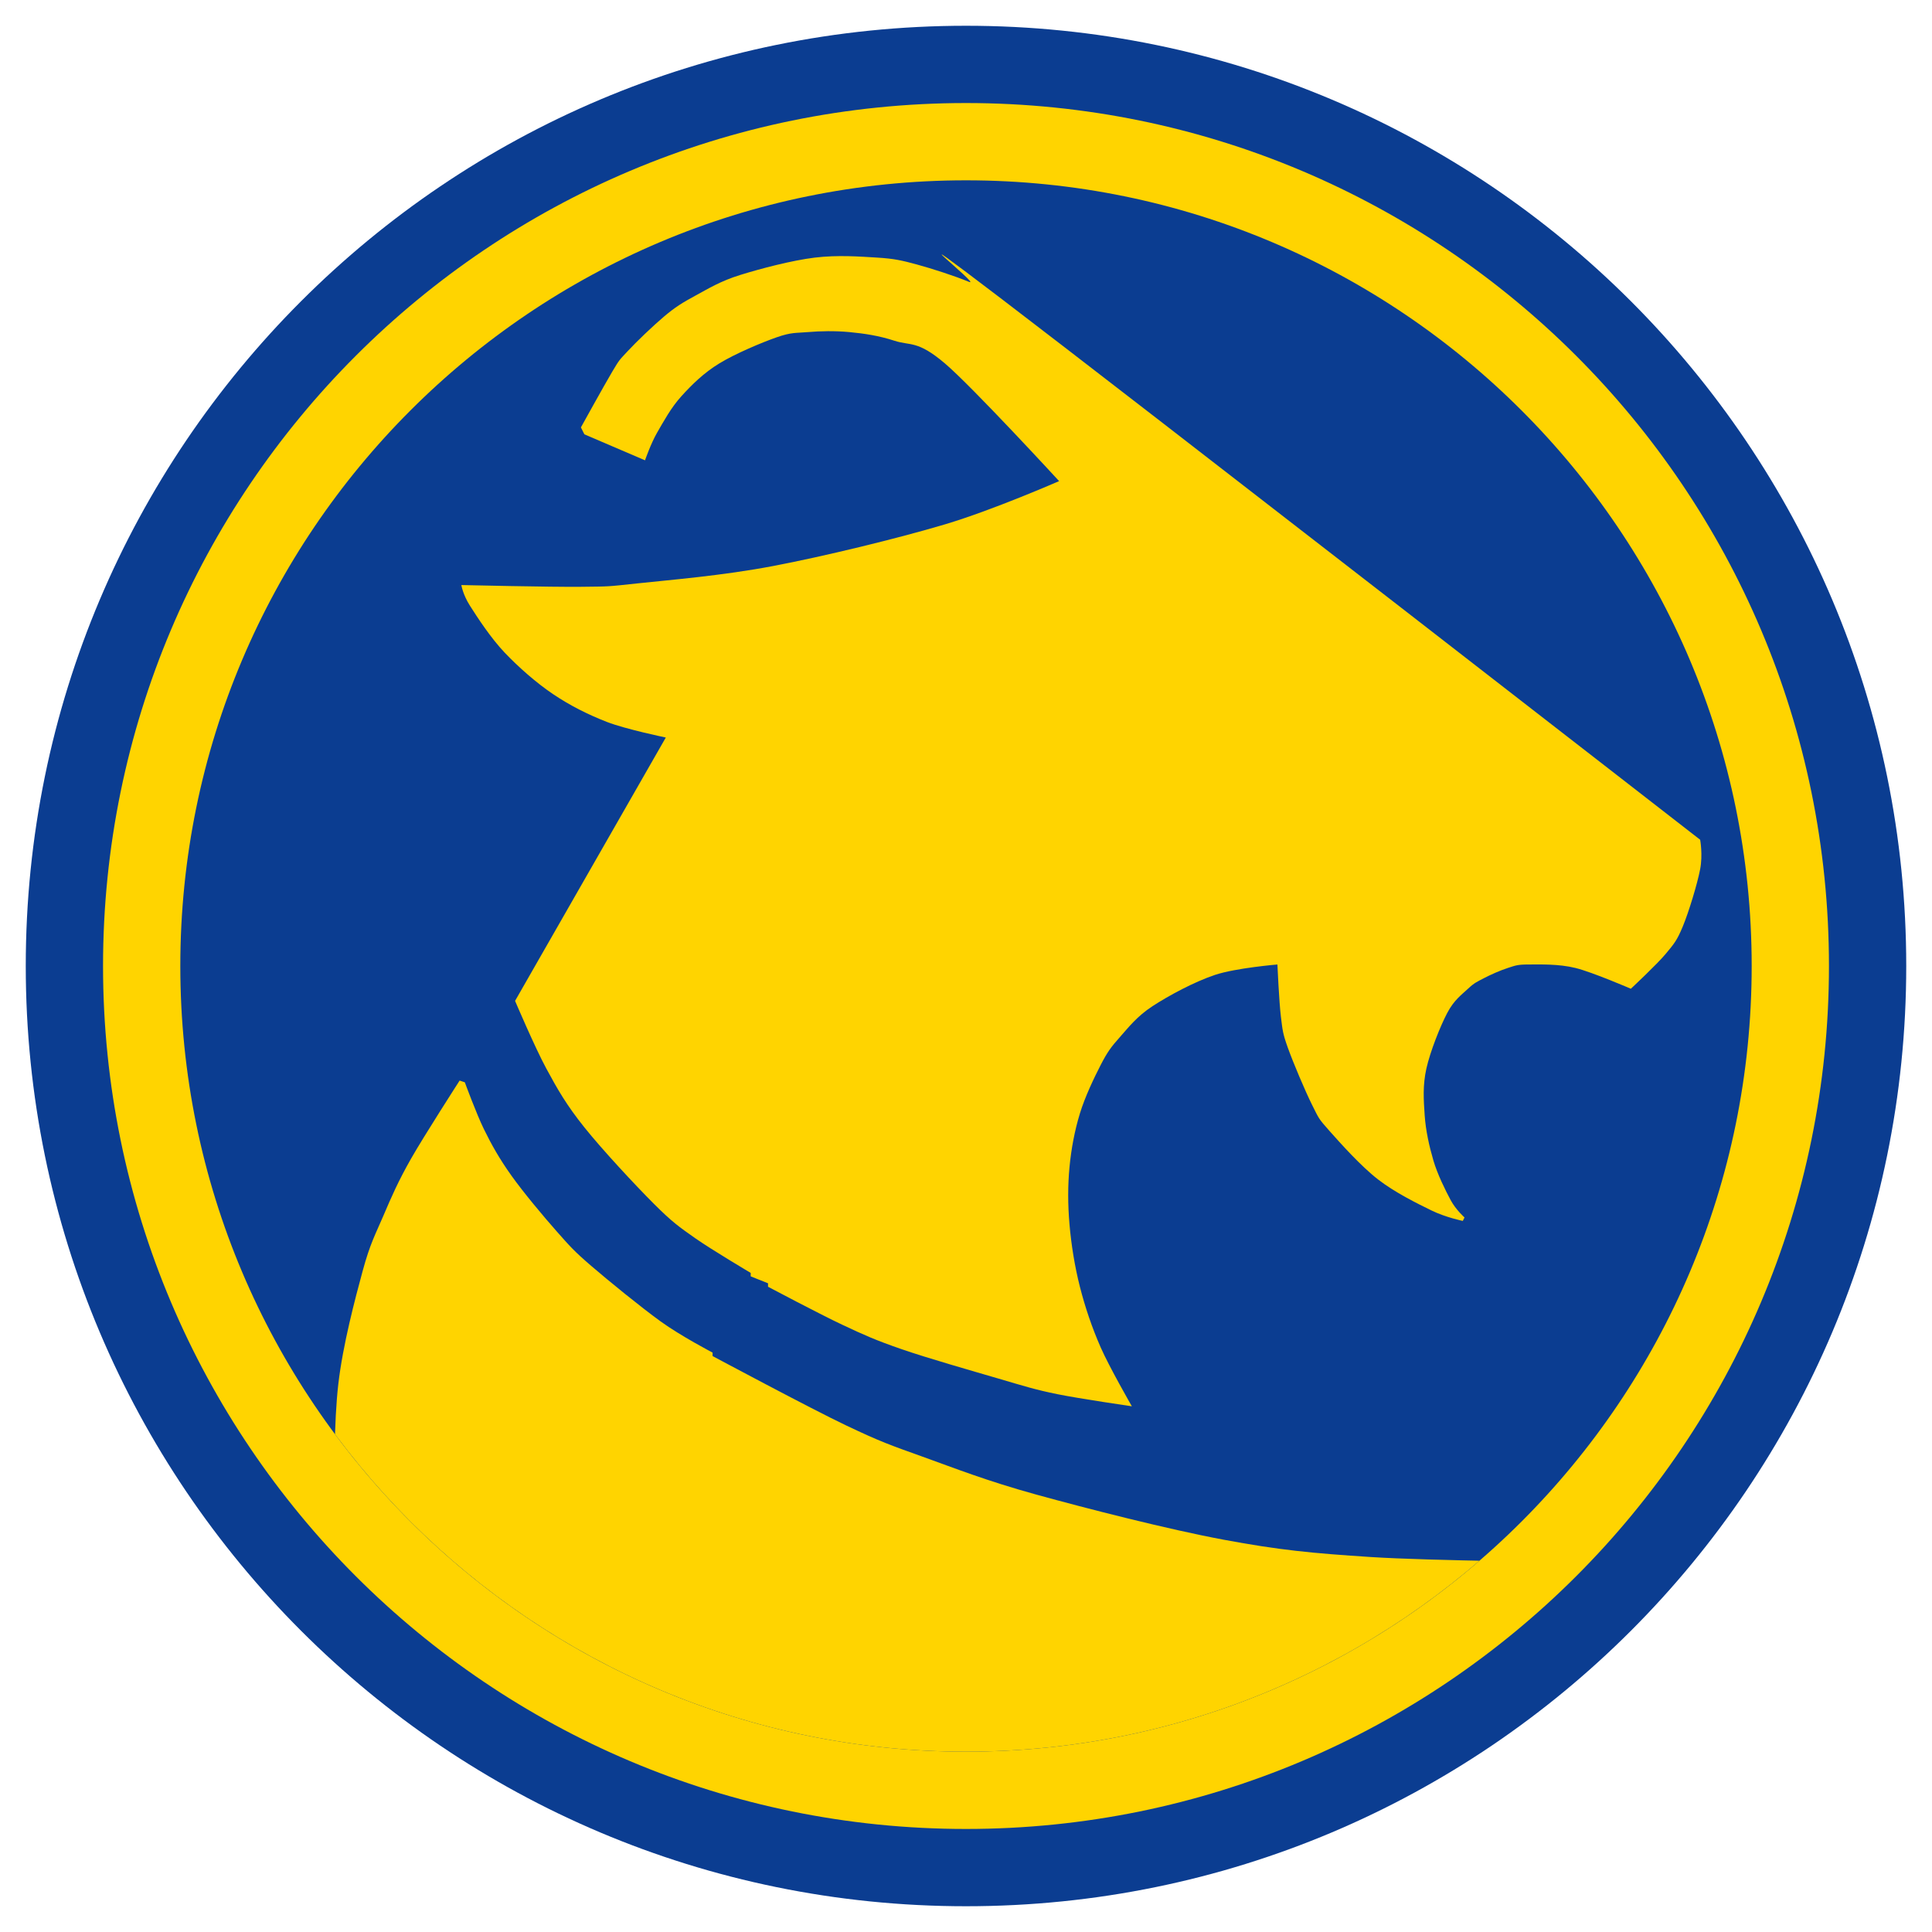
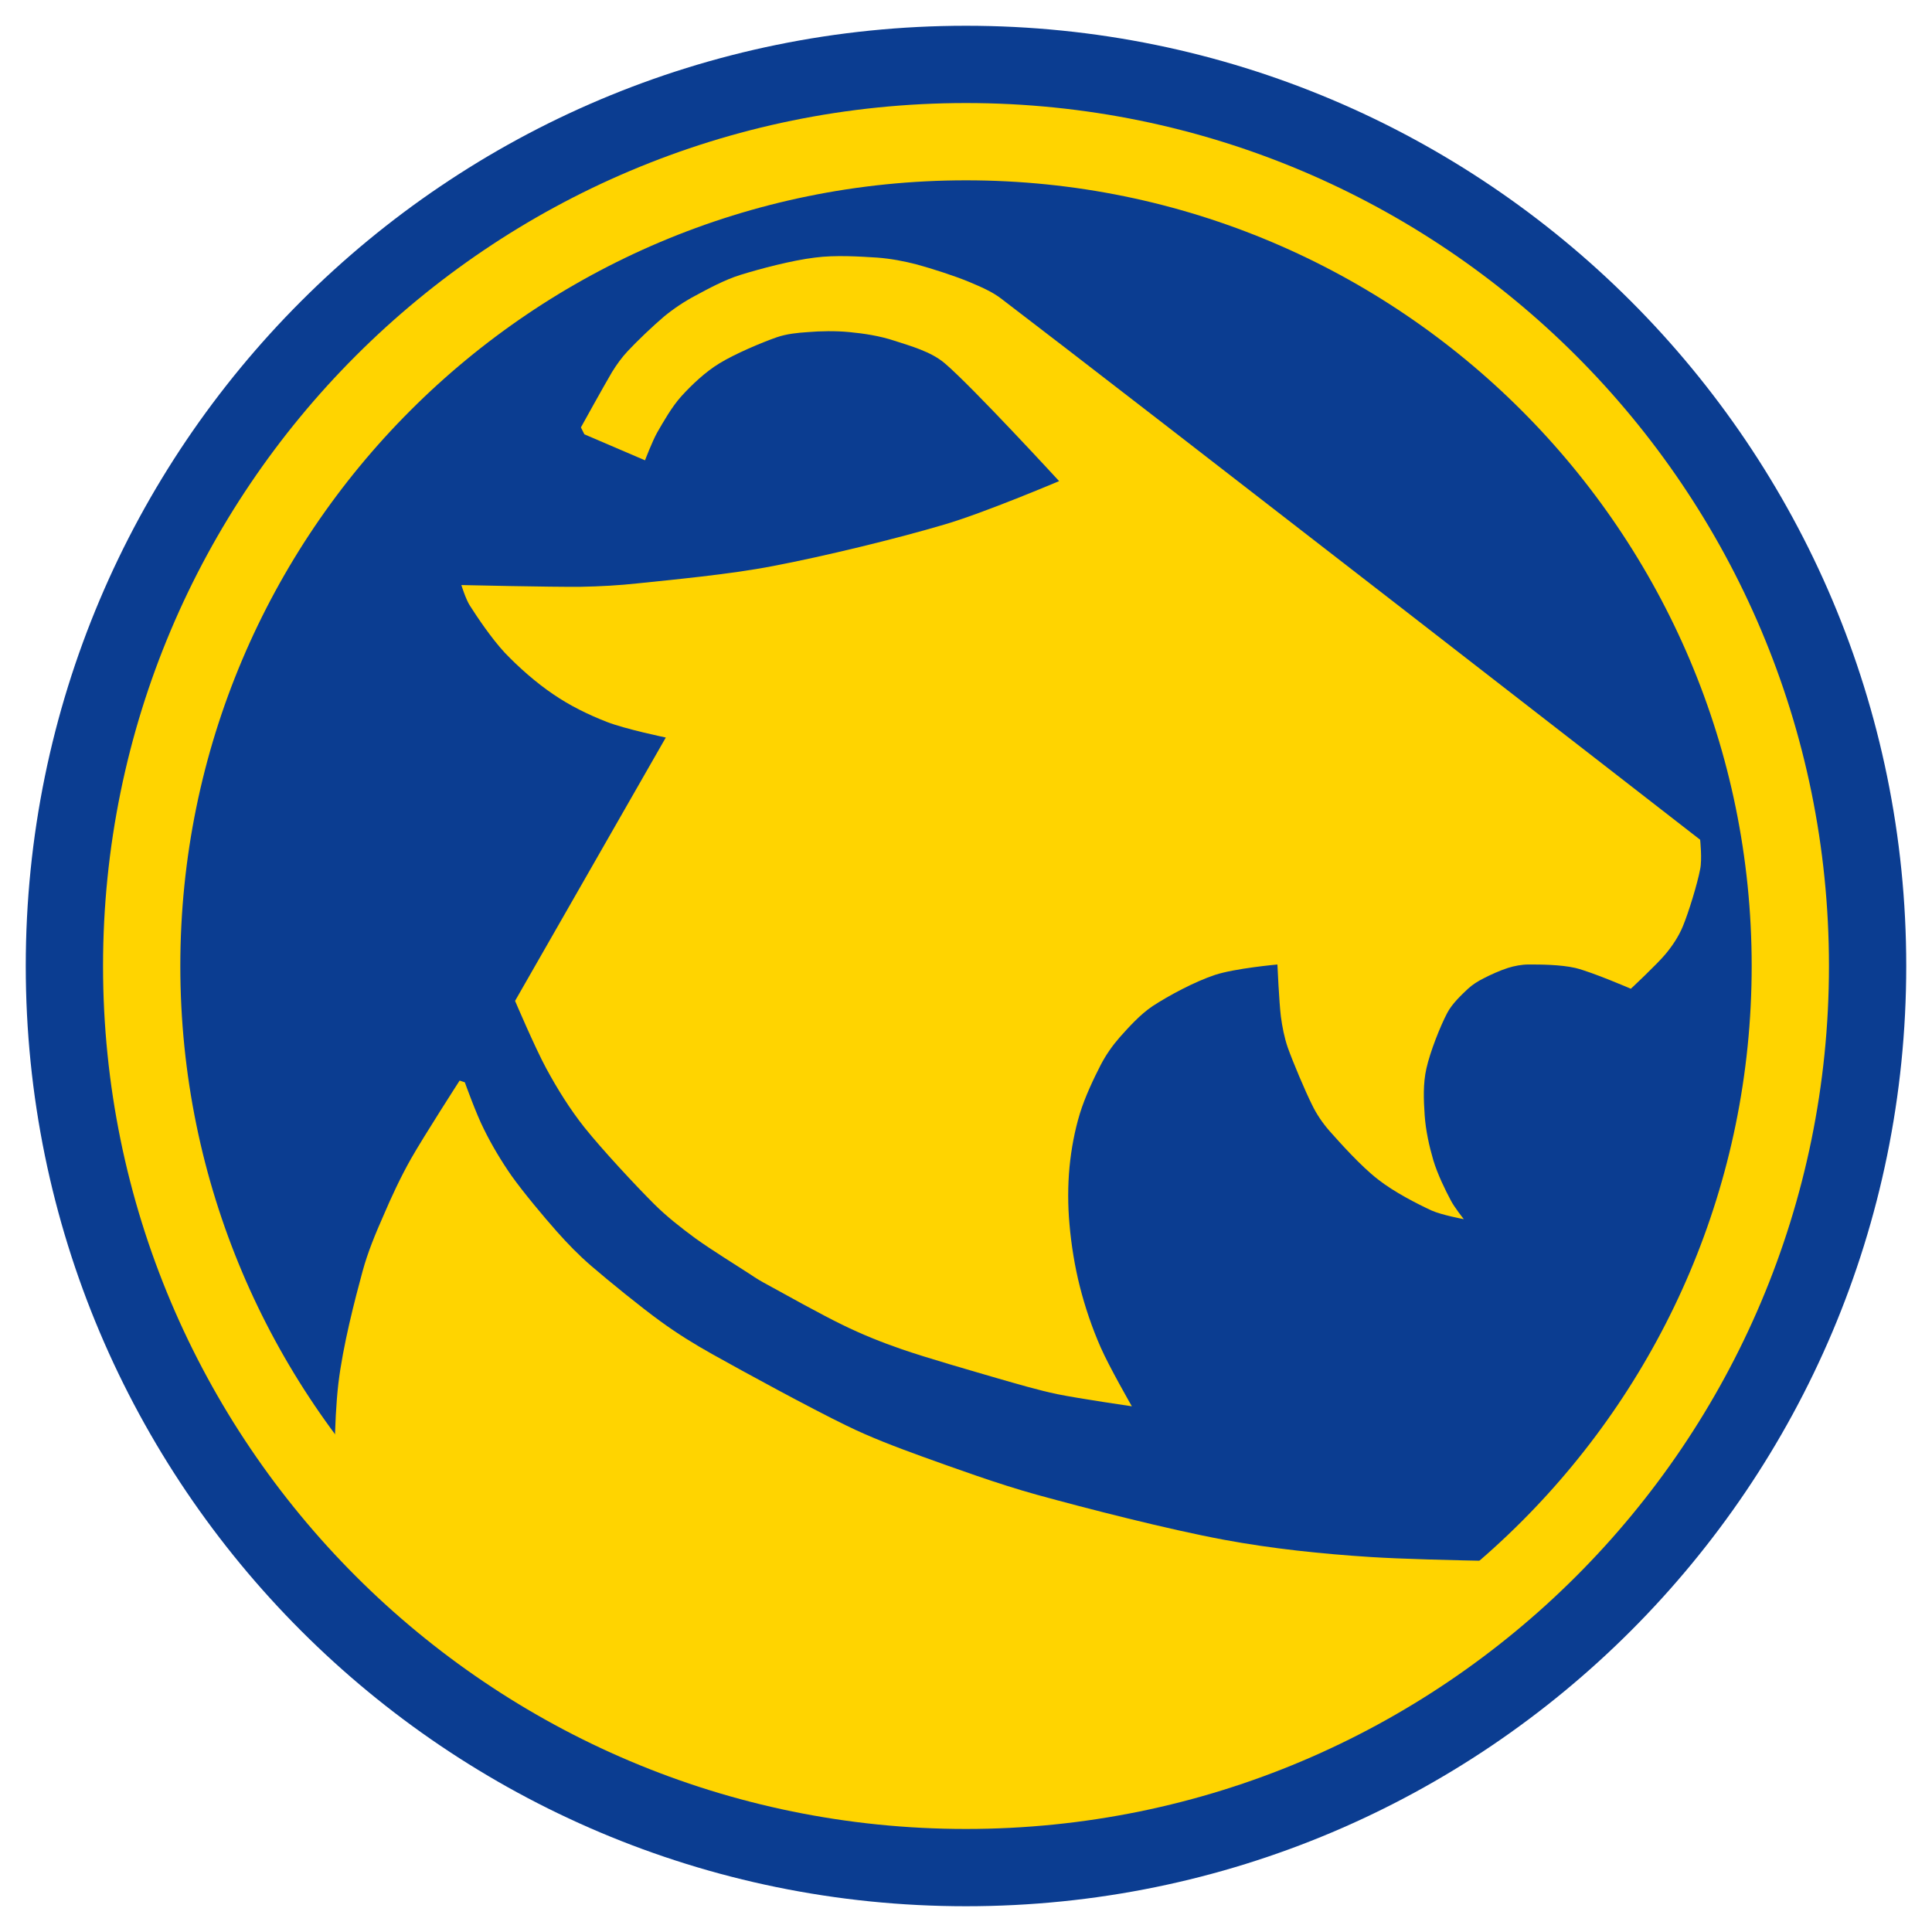
<svg xmlns="http://www.w3.org/2000/svg" viewBox="0 0 300 300" role="img" aria-label="GoatConf">
  <circle cx="150" cy="150" r="146" fill="#0b3d91" />
  <circle cx="150" cy="150" r="128" fill="none" stroke="#ffd400" stroke-width="12" />
  <clipPath id="coin">
-     <circle cx="150" cy="150" r="122" />
+     <circle cx="150" cy="150" r="128" />
  </clipPath>
  <g clip-path="url(#coin)">
-     <path fill="#ffd400" fill-rule="evenodd" transform="translate(52 40) scale(0.53807)" d="M138.5 0.0 C145.1 -0.8 151.6 -0.3 156.5 0.0 C161.4 0.3 163.6 0.8 168.0 2.0 C172.4 3.2 178.9 5.3 183.0 7.0 C187.1 8.7 157.3 -14.8 192.5 12.0 C227.7 38.8 394.0 168.0 394.0 168.0 C394.0 168.0 394.8 172.3 394.0 176.5 C393.2 180.7 390.7 188.9 389.0 193.0 C387.3 197.1 386.5 198.0 384.0 201.0 C381.5 204.0 374.0 211.0 374.0 211.0 C374.0 211.0 362.9 206.2 358.0 205.0 C353.1 203.8 347.8 204.0 344.5 204.0 C341.2 204.0 340.7 204.3 338.5 205.0 C336.3 205.7 333.4 207.0 331.5 208.0 C329.6 209.0 328.8 209.3 327.0 211.0 C325.2 212.7 323.0 214.2 321.0 218.0 C319.0 221.8 316.1 229.1 315.0 234.0 C313.9 238.9 314.2 243.1 314.5 247.5 C314.8 251.9 315.8 256.4 317.0 260.5 C318.2 264.6 320.5 269.2 322.0 272.0 C323.5 274.8 326.0 277.0 326.0 277.0 C326.0 277.0 325.5 278.0 325.5 278.0 C325.5 278.0 320.6 277.0 316.5 275.0 C312.4 273.0 305.9 269.8 301.0 266.0 C296.1 262.2 290.2 255.6 287.0 252.0 C283.8 248.4 284.0 248.5 282.0 244.5 C280.0 240.5 276.5 232.2 275.0 228.0 C273.5 223.8 273.5 223.0 273.0 219.0 C272.5 215.0 272.0 204.0 272.0 204.0 C272.0 204.0 260.0 205.0 254.0 207.0 C248.0 209.0 240.6 213.0 236.0 216.0 C231.4 219.0 229.0 222.2 226.5 225.0 C224.0 227.8 222.9 229.3 221.0 233.0 C219.1 236.7 216.5 242.1 215.0 247.0 C213.5 251.9 212.5 257.2 212.0 262.5 C211.5 267.8 211.5 273.2 212.0 279.0 C212.5 284.8 213.5 291.1 215.0 297.0 C216.5 302.9 218.5 308.8 221.0 314.5 C223.5 320.2 230.0 331.5 230.0 331.5 C230.0 331.5 214.9 329.3 208.5 328.0 C202.1 326.7 199.0 325.7 191.5 323.5 C184.0 321.3 171.0 317.6 163.5 315.0 C156.0 312.4 152.9 311.0 146.5 308.0 C140.1 305.0 125.0 297.0 125.0 297.0 C125.0 297.0 125.0 296.0 125.0 296.0 C125.0 296.0 120.0 294.0 120.0 294.0 C120.0 294.0 120.0 293.0 120.0 293.0 C120.0 293.0 108.7 286.3 104.0 283.0 C99.3 279.7 97.3 278.3 92.0 273.0 C86.7 267.7 77.2 257.5 72.0 251.0 C66.8 244.5 64.3 240.1 61.0 234.0 C57.7 227.9 52.0 214.5 52.0 214.5 C52.0 214.5 95.5 138.5 95.5 138.5 C95.5 138.5 83.9 136.1 78.5 134.0 C73.1 131.9 67.9 129.3 63.0 126.0 C58.1 122.7 53.0 118.2 49.0 114.0 C45.0 109.8 41.1 103.8 39.0 100.5 C36.9 97.2 36.5 94.5 36.5 94.5 C36.5 94.5 62.5 95.1 71.0 95.0 C79.5 94.9 78.2 95.0 87.5 94.0 C96.8 93.0 111.8 91.8 126.5 89.0 C141.2 86.2 162.2 81.1 176.0 77.0 C189.8 72.9 209.0 64.5 209.0 64.5 C209.0 64.5 183.9 37.2 176.0 30.5 C168.1 23.8 166.1 25.5 161.5 24.0 C156.9 22.5 152.7 21.9 148.5 21.5 C144.3 21.1 140.0 21.2 136.5 21.5 C133.0 21.8 131.8 21.5 127.5 23.0 C123.2 24.5 115.6 27.7 111.0 30.5 C106.4 33.3 103.0 36.7 100.0 40.0 C97.0 43.3 94.8 47.4 93.0 50.5 C91.2 53.6 89.5 58.5 89.5 58.5 C89.5 58.5 72.0 51.0 72.0 51.0 C72.0 51.0 71.0 49.0 71.0 49.0 C71.0 49.0 77.8 36.7 80.0 33.0 C82.2 29.3 82.0 29.7 84.5 27.0 C87.0 24.3 91.8 19.7 95.0 17.0 C98.2 14.3 100.3 13.0 104.0 11.0 C107.7 9.0 111.2 6.8 117.0 5.0 C122.8 3.2 131.9 0.8 138.5 0.0Z M36.0 237.5 C36.0 237.5 37.5 238.0 37.5 238.0 C37.5 238.0 40.8 247.0 43.0 251.5 C45.2 256.0 47.5 260.1 51.0 265.0 C54.5 269.9 60.2 276.7 64.0 281.0 C67.8 285.3 69.0 286.7 74.0 291.0 C79.0 295.3 88.2 302.8 94.0 307.0 C99.8 311.2 109.0 316.0 109.0 316.0 C109.0 316.0 109.0 317.0 109.0 317.0 C109.0 317.0 137.4 332.2 147.5 337.0 C157.6 341.8 160.3 342.7 169.5 346.0 C178.7 349.3 188.0 353.0 202.5 357.0 C217.0 361.0 240.4 367.0 256.5 370.0 C272.6 373.0 282.0 373.9 299.0 375.0 C316.0 376.1 358.5 376.5 358.5 376.5 C358.5 376.5 326.7 433.6 320.0 445.5 C313.3 457.4 318.5 448.0 318.5 448.0 C318.5 448.0 48.0 448.0 48.0 448.0 C48.0 448.0 35.7 425.2 28.0 412.5 C20.3 399.8 6.7 380.2 2.0 371.5 C-2.7 362.8 0.2 367.8 0.0 360.0 C-0.2 352.2 -0.3 336.2 1.0 325.0 C2.3 313.8 5.8 300.6 8.0 292.5 C10.2 284.4 11.7 281.9 14.0 276.5 C16.3 271.1 18.3 266.5 22.0 260.0 C25.7 253.5 36.0 237.5 36.0 237.5Z" />
+     <path fill="#ffd400" fill-rule="evenodd" transform="translate(52 40) scale(0.53807)" d="M138.5 0.0 C144.5 -0.8 151.6 -0.3 156.5 0.0 C160.4 0.3 164.2 1.0 168.0 2.0 C172.4 3.2 178.9 5.3 183.0 7.0 C186.3 8.4 189.7 9.8 192.5 12.0 C227.7 38.8 394.0 168.0 394.0 168.0 C394.0 168.0 394.6 173.7 394.0 176.5 C393.2 180.7 390.7 188.9 389.0 193.0 C387.8 195.9 386.0 198.6 384.0 201.0 C381.5 204.0 374.0 211.0 374.0 211.0 C374.0 211.0 362.9 206.2 358.0 205.0 C353.6 204.0 347.8 204.0 344.5 204.0 C342.5 204.0 340.4 204.4 338.5 205.0 C336.3 205.7 333.4 207.0 331.5 208.0 C329.9 208.8 328.3 209.8 327.0 211.0 C325.2 212.7 322.4 215.3 321.0 218.0 C319.0 221.8 316.1 229.1 315.0 234.0 C314.0 238.4 314.2 243.1 314.5 247.5 C314.8 251.9 315.8 256.4 317.0 260.5 C318.2 264.5 320.5 269.2 322.0 272.0 C323.0 274.0 325.8 277.5 325.8 277.5 C325.8 277.5 319.4 276.3 316.5 275.0 C312.4 273.1 305.7 269.7 301.0 266.0 C296.1 262.2 290.2 255.6 287.0 252.0 C285.0 249.7 283.3 247.2 282.0 244.5 C280.0 240.5 276.5 232.2 275.0 228.0 C274.0 225.1 273.4 222.0 273.0 219.0 C272.5 215.0 272.0 204.0 272.0 204.0 C272.0 204.0 259.8 205.1 254.0 207.0 C248.0 209.0 240.6 213.0 236.0 216.0 C232.4 218.4 229.0 222.2 226.5 225.0 C224.4 227.4 222.5 230.1 221.0 233.0 C219.1 236.7 216.5 242.1 215.0 247.0 C213.5 251.9 212.5 257.3 212.0 262.5 C211.5 267.8 211.5 273.5 212.0 279.0 C212.5 284.8 213.5 291.1 215.0 297.0 C216.5 302.9 218.5 308.8 221.0 314.5 C223.5 320.2 230.0 331.5 230.0 331.5 C230.0 331.5 214.9 329.3 208.5 328.0 C202.8 326.8 197.1 325.1 191.5 323.5 C184.0 321.3 171.0 317.6 163.5 315.0 C157.7 313.0 152.0 310.7 146.5 308.0 C140.1 304.9 129.4 298.9 125.0 296.5 C123.3 295.6 121.6 294.6 120.0 293.5 C116.5 291.2 108.7 286.4 104.0 283.0 C99.8 279.9 95.7 276.7 92.0 273.0 C86.7 267.7 77.2 257.5 72.0 251.0 C67.8 245.7 64.2 239.9 61.0 234.0 C57.7 227.9 52.0 214.5 52.0 214.5 C52.0 214.5 95.5 138.5 95.5 138.5 C95.5 138.5 83.9 136.1 78.5 134.0 C73.1 131.9 67.8 129.3 63.0 126.0 C58.1 122.7 53.0 118.2 49.0 114.0 C45.2 109.9 41.1 103.8 39.0 100.5 C37.8 98.7 36.5 94.5 36.5 94.5 C36.5 94.5 62.5 95.1 71.0 95.0 C76.5 94.9 82.0 94.6 87.5 94.0 C96.8 93.0 113.6 91.5 126.5 89.0 C141.2 86.2 162.2 81.1 176.0 77.0 C187.3 73.7 209.0 64.5 209.0 64.5 C209.0 64.5 183.9 37.2 176.0 30.5 C172.0 27.1 166.1 25.5 161.5 24.0 C157.3 22.6 152.7 21.9 148.5 21.5 C144.5 21.1 140.0 21.2 136.5 21.5 C133.5 21.7 130.4 22.0 127.5 23.0 C123.2 24.5 115.6 27.7 111.0 30.5 C106.9 33.0 103.0 36.7 100.0 40.0 C97.2 43.1 94.8 47.4 93.0 50.5 C91.6 53.0 89.5 58.5 89.5 58.5 C89.5 58.5 72.0 51.0 72.0 51.0 C72.0 51.0 71.0 49.0 71.0 49.0 C71.0 49.0 77.8 36.7 80.0 33.0 C81.3 30.9 82.8 28.8 84.5 27.0 C87.0 24.3 91.8 19.7 95.0 17.0 C97.8 14.7 100.8 12.7 104.0 11.0 C107.7 9.0 112.5 6.4 117.0 5.0 C122.8 3.2 131.9 0.8 138.5 0.0Z M36.0 237.5 C36.0 237.5 37.5 238.0 37.5 238.0 C37.5 238.0 40.8 247.2 43.0 251.5 C45.2 256.0 48.0 260.7 51.0 265.0 C54.5 269.9 60.2 276.7 64.0 281.0 C67.1 284.5 70.4 287.9 74.0 291.0 C79.0 295.3 88.2 302.8 94.0 307.0 C98.8 310.5 103.8 313.6 109.0 316.5 C117.9 321.5 137.4 332.1 147.5 337.0 C154.6 340.5 162.1 343.3 169.5 346.0 C178.7 349.3 191.3 353.9 202.5 357.0 C217.0 361.0 240.4 367.0 256.5 370.0 C270.5 372.6 284.8 374.1 299.0 375.0 C316.0 376.1 358.5 376.5 358.5 376.5 C358.5 376.5 326.7 433.6 320.0 445.5 C319.5 446.3 318.5 448.0 318.5 448.0 C318.5 448.0 48.0 448.0 48.0 448.0 C48.0 448.0 35.0 424.1 28.0 412.5 C20.3 399.8 6.7 380.2 2.0 371.5 C0.2 368.1 0.1 363.9 0.0 360.0 C-0.2 352.2 -0.3 336.2 1.0 325.0 C2.3 314.0 5.8 300.6 8.0 292.5 C9.5 287.0 11.7 281.7 14.0 276.5 C16.3 271.1 19.0 265.3 22.0 260.0 C25.7 253.5 36.0 237.5 36.0 237.5Z" />
  </g>
</svg>
